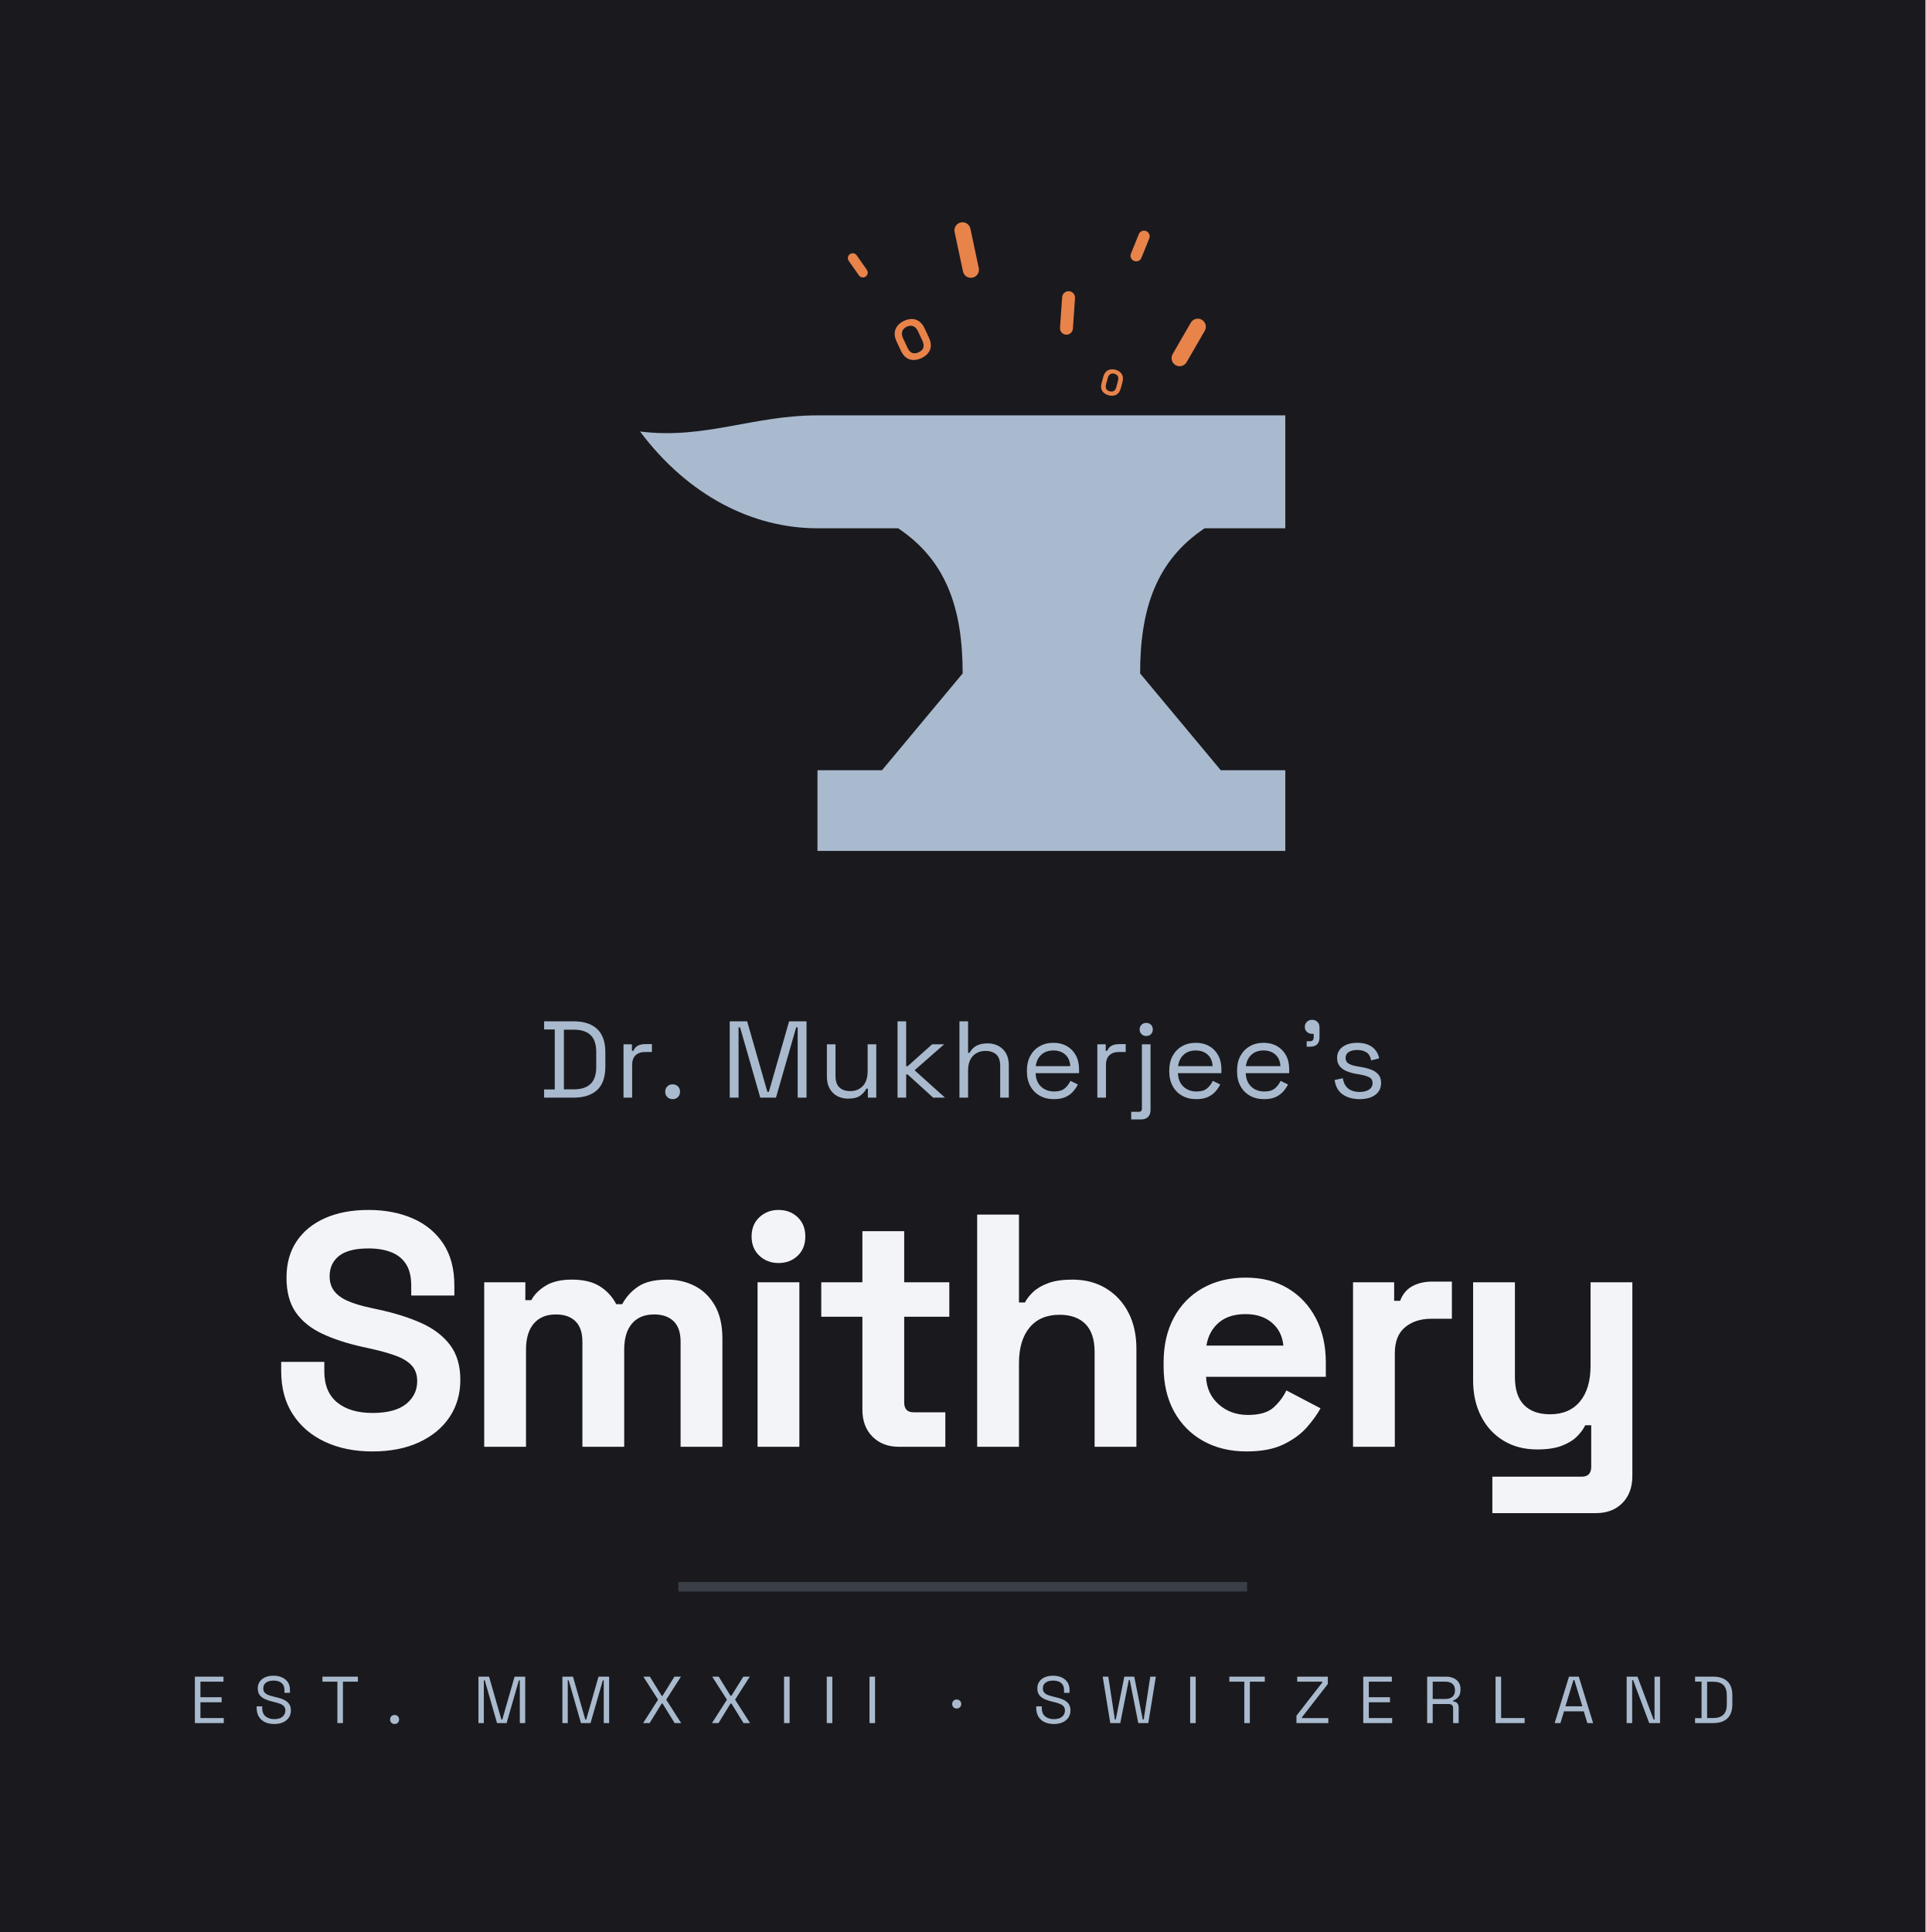
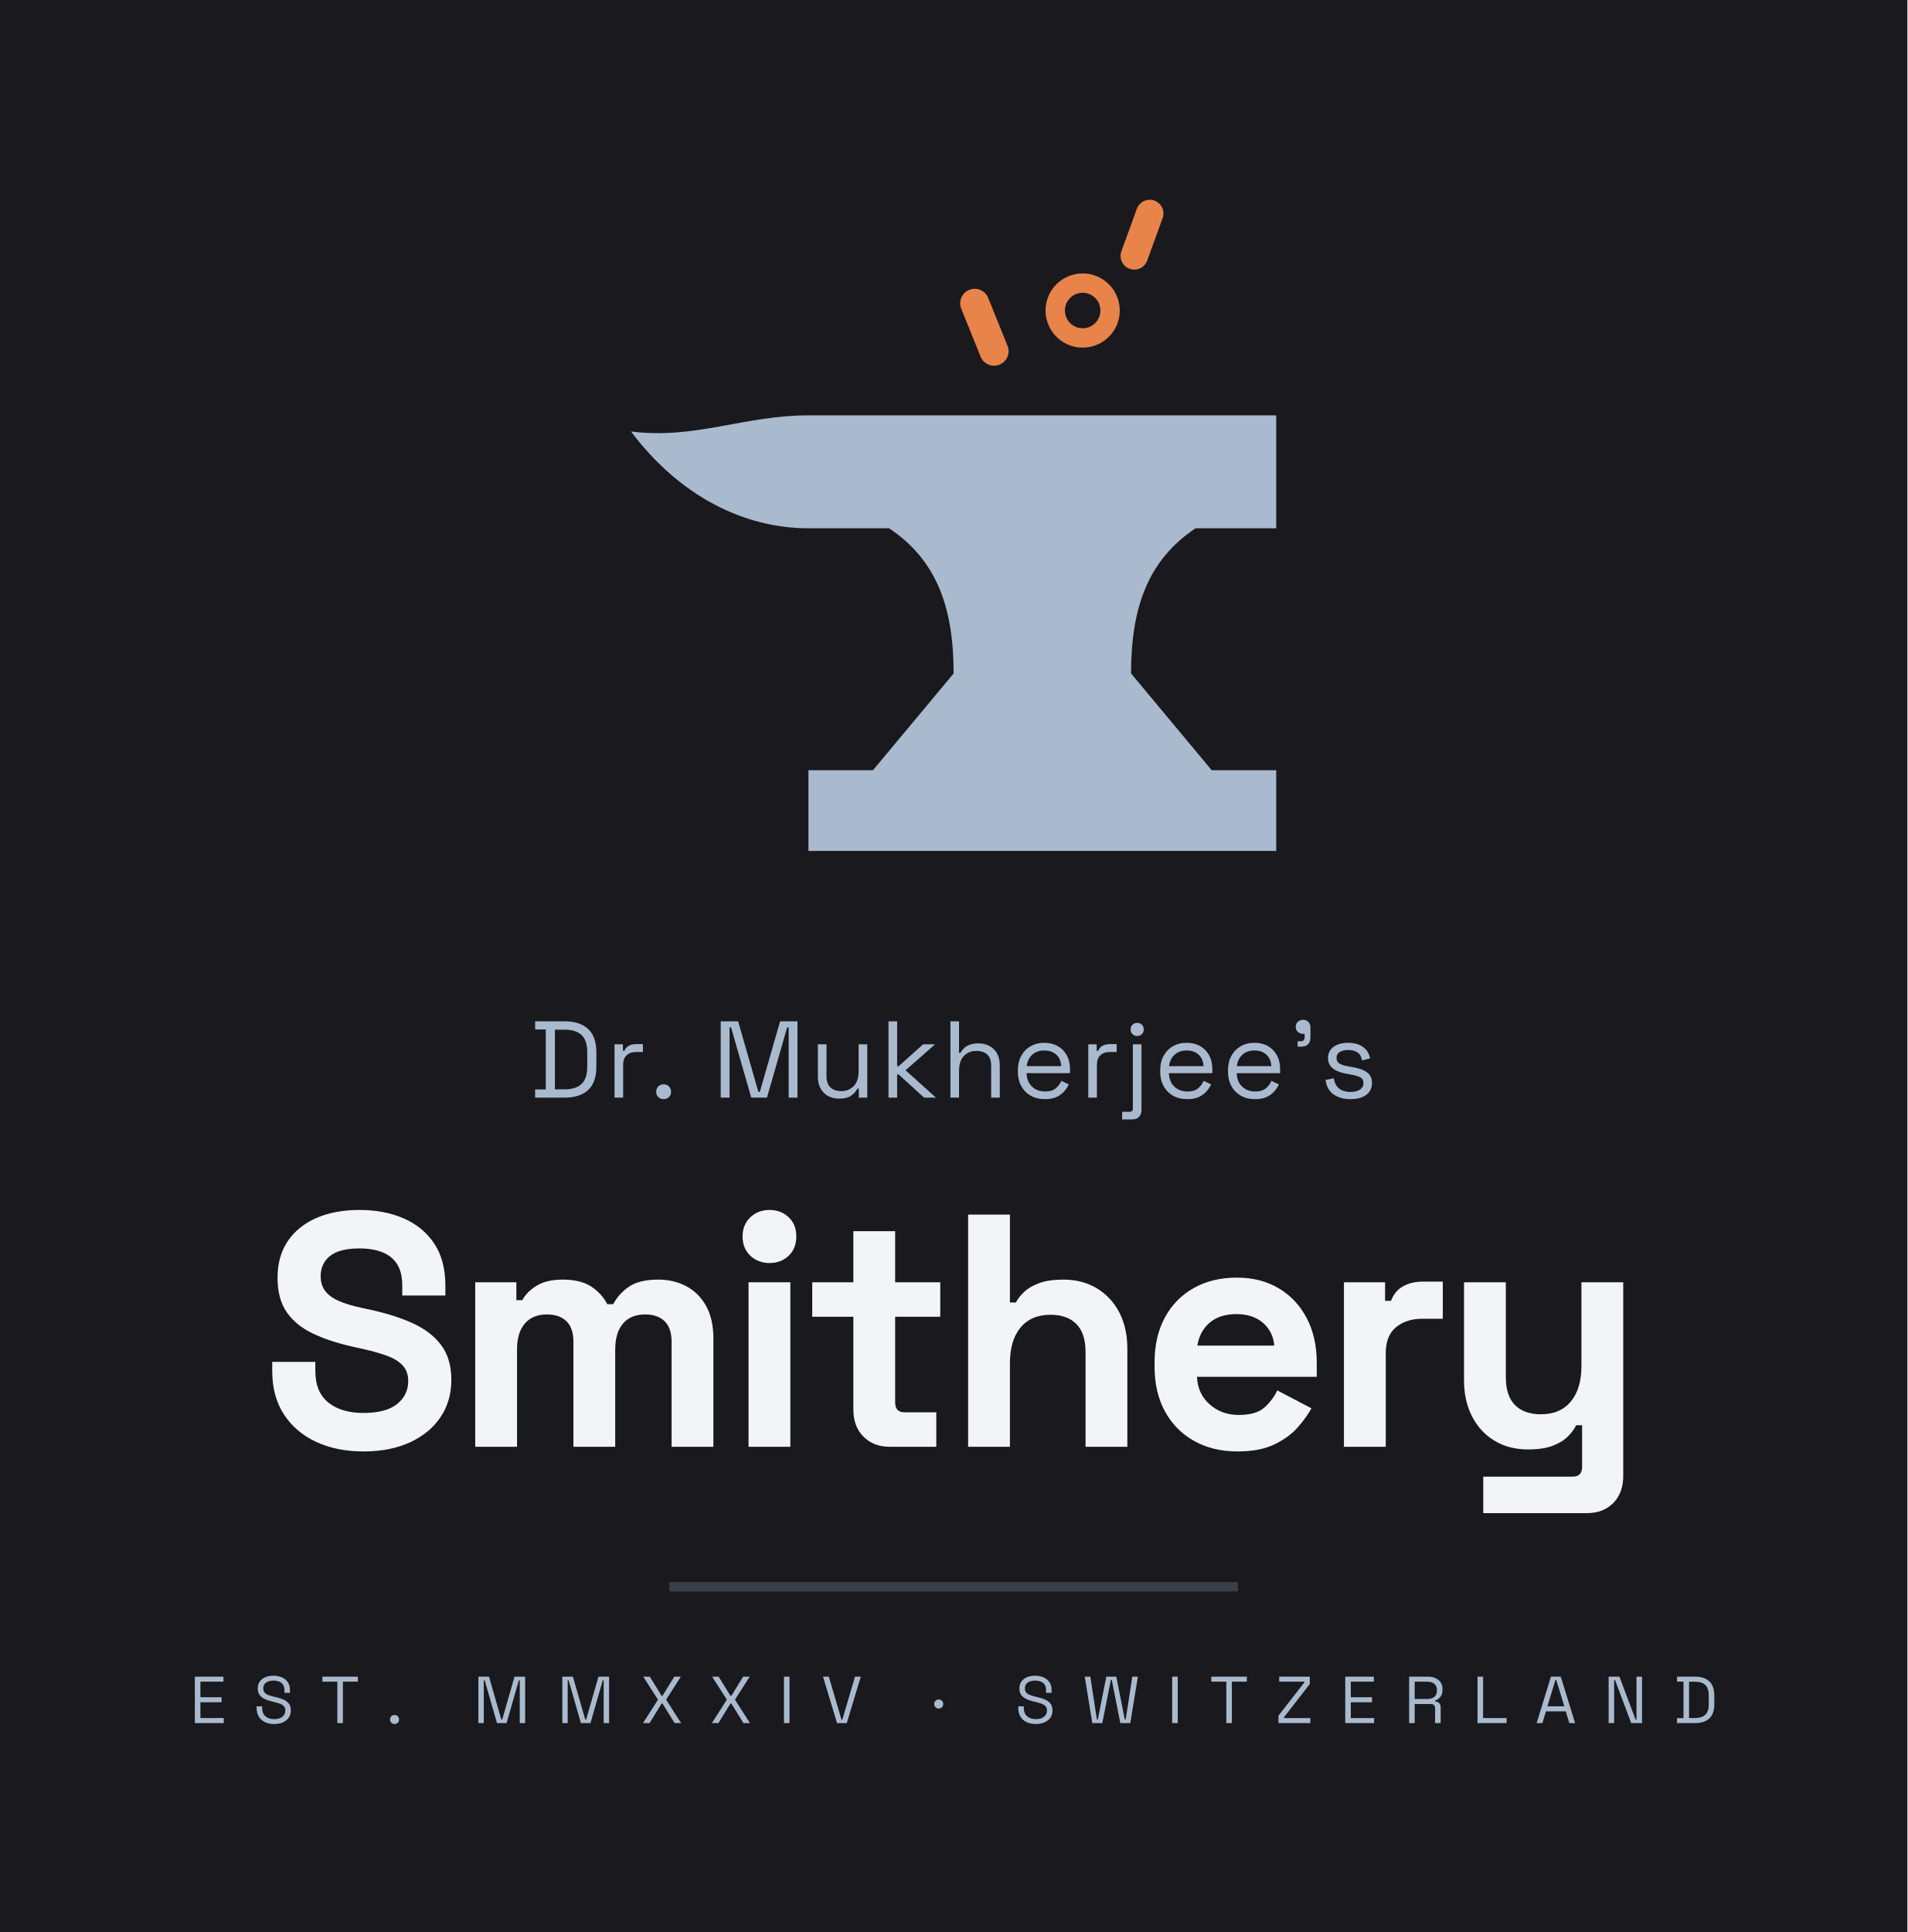
- <svg xmlns="http://www.w3.org/2000/svg" viewBox="0 0 406.298 407.712" width="406.298" height="407.712">
+ <svg xmlns="http://www.w3.org/2000/svg" viewBox="0 0 402.532 407.712" width="402.532" height="407.712">
  <rect width="100%" height="100%" fill="#1A1A1E" />
  <g transform="translate(40 40)">
-     <g transform="translate(88.244 0)">
+     <g transform="translate(86.361 0)">
      <g transform="scale(1.702) translate(-4 -2)">
-         <path d="M42.887 22.901Q42.1 23.268 41.422 23.056Q40.743 22.843 40.332 21.961L39.811 20.844Q39.412 19.988 39.679 19.319Q39.946 18.65 40.733 18.283Q41.526 17.913 42.207 18.14Q42.888 18.367 43.288 19.223L43.808 20.34Q44.22 21.222 43.95 21.877Q43.68 22.532 42.887 22.901ZM42.549 22.178Q43.025 21.956 43.129 21.591Q43.233 21.226 43.008 20.744L42.458 19.564Q42.23 19.075 41.863 18.942Q41.495 18.808 41.07 19.006Q40.632 19.21 40.51 19.584Q40.387 19.958 40.605 20.428L41.156 21.608Q41.389 22.109 41.738 22.252Q42.086 22.394 42.549 22.178Z" fill="#E8834A" />
-         <path d="M66.095 27.51Q65.556 27.365 65.31 26.98Q65.064 26.595 65.226 25.991L65.431 25.226Q65.588 24.639 65.996 24.42Q66.404 24.201 66.943 24.345Q67.487 24.491 67.728 24.884Q67.97 25.277 67.813 25.864L67.608 26.629Q67.446 27.233 67.042 27.444Q66.639 27.655 66.095 27.51ZM66.228 27.014Q66.554 27.102 66.756 26.965Q66.958 26.828 67.047 26.497L67.264 25.689Q67.353 25.354 67.227 25.137Q67.102 24.919 66.811 24.841Q66.511 24.761 66.296 24.894Q66.08 25.027 65.994 25.349L65.778 26.157Q65.686 26.501 65.798 26.715Q65.911 26.929 66.228 27.014Z" fill="#E8834A" />
-         <rect x="47.5" y="6" width="2" height="7" rx="1" fill="#E8834A" transform="rotate(-12 48.5 9.5)" />
-         <rect x="34.4" y="9.7" width="1.2" height="3.4" rx="0.6" fill="#E8834A" transform="rotate(-35 35 11.4)" />
-         <rect x="60.2" y="14.6" width="1.6" height="5.4" rx="0.8" fill="#E8834A" transform="rotate(4 61 17.3)" />
-         <rect x="69.3" y="7" width="1.4" height="4" rx="0.7" fill="#E8834A" transform="rotate(22 70 9)" />
-         <rect x="75" y="17.7" width="2" height="6.5" rx="1" fill="#E8834A" transform="rotate(30 76 21)" />
+         <rect x="50" y="14" width="3.6" height="10" rx="1.8" fill="#E8834A" transform="rotate(-22 52 19)" />
+         <circle cx="64" cy="17" r="3.4" fill="none" stroke="#E8834A" stroke-width="2.4" />
+         <rect x="69.5" y="3" width="3.4" height="9" rx="1.7" fill="#E8834A" transform="rotate(20 71 8)" />
        <path d="M30 30 H88 V44 H78 C72 48 70 54 70 62 L80 74 H88 V84 H30 V74 H38 L48 62 C48 54 46 48 40 44 H30 C22 44 14 40 8 32 C16 33 22 30 30 30 Z" fill="#A9BACE" />
      </g>
    </g>
    <g transform="translate(0 169)">
-       <path d="M74.816 22.632V20.911H77.062V8.253H74.816V6.532H81.08Q84.258 6.532 85.998 8.144Q87.737 9.756 87.737 13.097V16.084Q87.737 19.425 85.998 21.028Q84.258 22.632 81.08 22.632ZM78.988 20.884H81.094Q83.424 20.884 84.618 19.739Q85.812 18.593 85.812 16.159V13.021Q85.812 10.564 84.618 9.43Q83.424 8.296 81.094 8.296H78.988ZM91.568 22.632V11.387H93.342V12.757H93.658Q93.96 12.018 94.579 11.68Q95.198 11.341 96.225 11.341H97.556V13.003H96.098Q94.879 13.003 94.134 13.679Q93.388 14.355 93.388 15.787V22.632ZM101.933 22.954Q101.254 22.954 100.81 22.514Q100.365 22.075 100.365 21.388Q100.365 20.701 100.81 20.263Q101.254 19.825 101.933 19.825Q102.611 19.825 103.053 20.265Q103.494 20.704 103.494 21.391Q103.494 22.078 103.053 22.516Q102.611 22.954 101.933 22.954ZM113.98 22.632V6.532H117.655L121.924 21.411H122.24L126.509 6.532H130.184V22.632H128.318V7.8H128.002L123.74 22.632H120.424L116.162 7.8H115.846V22.632ZM138.938 22.849Q137.702 22.849 136.685 22.313Q135.669 21.777 135.076 20.736Q134.483 19.696 134.483 18.195V11.387H136.303V18.063Q136.303 19.727 137.14 20.493Q137.976 21.26 139.411 21.26Q141.022 21.26 142.052 20.195Q143.082 19.13 143.082 17.036V11.387H144.902V22.632H143.128V20.729H142.812Q142.438 21.532 141.549 22.191Q140.659 22.849 138.938 22.849ZM149.39 22.632V6.532H151.21V16.005H151.526L156.686 11.387H159.217L152.987 16.858L159.401 22.632H156.9L151.526 17.742H151.21V22.632ZM162.454 22.632V6.532H164.274V13.182H164.59Q164.839 12.684 165.304 12.226Q165.768 11.768 166.522 11.477Q167.275 11.187 168.418 11.187Q169.67 11.187 170.679 11.723Q171.688 12.259 172.281 13.288Q172.873 14.316 172.873 15.824V22.632H171.053V15.956Q171.053 14.276 170.217 13.526Q169.38 12.776 167.946 12.776Q166.334 12.776 165.304 13.833Q164.274 14.89 164.274 16.983V22.632ZM182.408 22.954Q180.69 22.954 179.407 22.23Q178.124 21.505 177.407 20.191Q176.691 18.876 176.691 17.148V16.872Q176.691 15.127 177.404 13.82Q178.117 12.514 179.38 11.79Q180.644 11.065 182.281 11.065Q183.878 11.065 185.095 11.747Q186.313 12.43 187.003 13.687Q187.693 14.944 187.693 16.659V17.469H178.524Q178.587 19.295 179.684 20.317Q180.782 21.339 182.435 21.339Q183.899 21.339 184.678 20.679Q185.457 20.019 185.87 19.098L187.439 19.85Q187.101 20.562 186.491 21.28Q185.882 21.998 184.903 22.476Q183.923 22.954 182.408 22.954ZM178.547 15.993H185.843Q185.751 14.416 184.78 13.548Q183.809 12.681 182.274 12.681Q180.742 12.681 179.758 13.548Q178.774 14.416 178.547 15.993ZM191.549 22.632V11.387H193.323V12.757H193.639Q193.941 12.018 194.56 11.68Q195.179 11.341 196.206 11.341H197.537V13.003H196.079Q194.86 13.003 194.115 13.679Q193.369 14.355 193.369 15.787V22.632ZM198.696 27.232V25.63H200.278Q200.956 25.63 200.956 24.94V11.387H202.776V25.244Q202.776 26.172 202.258 26.702Q201.739 27.232 200.769 27.232ZM201.866 9.629Q201.28 9.629 200.878 9.237Q200.477 8.845 200.477 8.246Q200.477 7.63 200.878 7.247Q201.28 6.863 201.866 6.863Q202.475 6.863 202.865 7.247Q203.255 7.63 203.255 8.246Q203.255 8.845 202.865 9.237Q202.475 9.629 201.866 9.629ZM212.446 22.954Q210.728 22.954 209.445 22.23Q208.162 21.505 207.445 20.191Q206.729 18.876 206.729 17.148V16.872Q206.729 15.127 207.442 13.82Q208.155 12.514 209.418 11.79Q210.682 11.065 212.319 11.065Q213.916 11.065 215.133 11.747Q216.351 12.43 217.041 13.687Q217.731 14.944 217.731 16.659V17.469H208.562Q208.625 19.295 209.722 20.317Q210.82 21.339 212.473 21.339Q213.937 21.339 214.716 20.679Q215.495 20.019 215.908 19.098L217.477 19.85Q217.139 20.562 216.529 21.28Q215.92 21.998 214.941 22.476Q213.961 22.954 212.446 22.954ZM208.585 15.993H215.881Q215.789 14.416 214.818 13.548Q213.847 12.681 212.312 12.681Q210.78 12.681 209.796 13.548Q208.812 14.416 208.585 15.993ZM226.752 22.954Q225.034 22.954 223.751 22.23Q222.468 21.505 221.751 20.191Q221.035 18.876 221.035 17.148V16.872Q221.035 15.127 221.748 13.82Q222.461 12.514 223.724 11.79Q224.988 11.065 226.625 11.065Q228.222 11.065 229.439 11.747Q230.657 12.43 231.347 13.687Q232.037 14.944 232.037 16.659V17.469H222.868Q222.931 19.295 224.028 20.317Q225.126 21.339 226.779 21.339Q228.243 21.339 229.022 20.679Q229.801 20.019 230.214 19.098L231.783 19.85Q231.445 20.562 230.835 21.28Q230.226 21.998 229.247 22.476Q228.267 22.954 226.752 22.954ZM222.891 15.993H230.187Q230.095 14.416 229.124 13.548Q228.153 12.681 226.618 12.681Q225.086 12.681 224.102 13.548Q223.118 14.416 222.891 15.993ZM235.724 11.878V10.739H236.376Q237.206 10.739 237.206 9.91V9.174H236.88Q236.221 9.174 235.775 8.76Q235.329 8.347 235.329 7.708Q235.329 7.05 235.775 6.63Q236.221 6.21 236.88 6.21Q237.545 6.21 237.988 6.65Q238.431 7.089 238.431 7.768V9.89Q238.431 11.878 236.459 11.878ZM246.882 22.954Q244.798 22.954 243.363 21.988Q241.929 21.022 241.614 18.918L243.351 18.538Q243.528 19.637 244.039 20.268Q244.549 20.9 245.292 21.169Q246.035 21.438 246.882 21.438Q248.155 21.438 248.891 20.934Q249.627 20.431 249.627 19.575Q249.627 18.703 248.93 18.342Q248.234 17.981 247.009 17.765L246.071 17.601Q244.973 17.403 244.082 17.017Q243.191 16.631 242.667 15.967Q242.142 15.303 242.142 14.29Q242.142 12.768 243.311 11.917Q244.479 11.065 246.405 11.065Q248.314 11.065 249.506 11.924Q250.697 12.784 251.023 14.343L249.328 14.779Q249.112 13.579 248.336 13.08Q247.56 12.581 246.405 12.581Q245.267 12.581 244.601 13.008Q243.936 13.434 243.936 14.25Q243.936 15.064 244.559 15.442Q245.182 15.821 246.258 16.008L247.196 16.172Q248.386 16.37 249.343 16.733Q250.3 17.096 250.86 17.757Q251.421 18.417 251.421 19.515Q251.421 21.162 250.195 22.058Q248.969 22.954 246.882 22.954Z" fill="#A9BACE" />
-       <path d="M38.584 97.298Q32.914 97.298 28.574 95.268Q24.234 93.238 21.784 89.458Q19.334 85.678 19.334 80.358V78.398H28.434V80.358Q28.434 84.768 31.164 86.973Q33.894 89.178 38.584 89.178Q43.344 89.178 45.689 87.288Q48.034 85.398 48.034 82.458Q48.034 80.428 46.879 79.168Q45.724 77.908 43.519 77.103Q41.314 76.298 38.164 75.598L36.554 75.248Q31.514 74.128 27.909 72.413Q24.304 70.698 22.379 67.898Q20.454 65.098 20.454 60.618Q20.454 56.138 22.589 52.953Q24.724 49.768 28.609 48.053Q32.494 46.338 37.744 46.338Q42.994 46.338 47.089 48.123Q51.184 49.908 53.529 53.443Q55.874 56.978 55.874 62.298V64.398H46.774V62.298Q46.774 59.498 45.689 57.783Q44.604 56.068 42.574 55.263Q40.544 54.458 37.744 54.458Q33.544 54.458 31.549 56.033Q29.554 57.608 29.554 60.338Q29.554 62.158 30.499 63.418Q31.444 64.678 33.334 65.518Q35.224 66.358 38.164 66.988L39.774 67.338Q45.024 68.458 48.909 70.208Q52.794 71.958 54.964 74.828Q57.134 77.698 57.134 82.178Q57.134 86.658 54.859 90.053Q52.584 93.448 48.419 95.373Q44.254 97.298 38.584 97.298ZM62.174 96.318V61.598H70.854V65.378H72.114Q73.024 63.628 75.124 62.333Q77.224 61.038 80.654 61.038Q84.364 61.038 86.604 62.473Q88.844 63.908 90.034 66.218H91.294Q92.484 63.978 94.654 62.508Q96.824 61.038 100.814 61.038Q104.034 61.038 106.659 62.403Q109.284 63.768 110.859 66.533Q112.434 69.298 112.434 73.498V96.318H103.614V74.128Q103.614 71.258 102.144 69.823Q100.674 68.388 98.014 68.388Q95.004 68.388 93.359 70.313Q91.714 72.238 91.714 75.808V96.318H82.894V74.128Q82.894 71.258 81.424 69.823Q79.954 68.388 77.294 68.388Q74.284 68.388 72.639 70.313Q70.994 72.238 70.994 75.808V96.318ZM119.854 96.318V61.598H128.674V96.318ZM124.264 57.538Q121.884 57.538 120.239 55.998Q118.594 54.458 118.594 51.938Q118.594 49.418 120.239 47.878Q121.884 46.338 124.264 46.338Q126.714 46.338 128.324 47.878Q129.934 49.418 129.934 51.938Q129.934 54.458 128.324 55.998Q126.714 57.538 124.264 57.538ZM149.674 96.318Q146.244 96.318 144.109 94.183Q141.974 92.048 141.974 88.478V68.878H133.294V61.598H141.974V50.818H150.794V61.598H160.314V68.878H150.794V86.938Q150.794 89.038 152.754 89.038H159.474V96.318ZM166.194 96.318V47.318H175.014V65.868H176.274Q176.834 64.748 178.024 63.628Q179.214 62.508 181.209 61.773Q183.204 61.038 186.284 61.038Q190.344 61.038 193.389 62.893Q196.434 64.748 198.114 68.003Q199.794 71.258 199.794 75.598V96.318H190.974V76.298Q190.974 72.378 189.049 70.418Q187.124 68.458 183.554 68.458Q179.494 68.458 177.254 71.153Q175.014 73.848 175.014 78.678V96.318ZM223.034 97.298Q217.854 97.298 213.899 95.093Q209.944 92.888 207.739 88.863Q205.534 84.838 205.534 79.378V78.538Q205.534 73.078 207.704 69.053Q209.874 65.028 213.794 62.823Q217.714 60.618 222.894 60.618Q228.004 60.618 231.784 62.893Q235.564 65.168 237.664 69.193Q239.764 73.218 239.764 78.538V81.548H214.494Q214.634 85.118 217.154 87.358Q219.674 89.598 223.314 89.598Q227.024 89.598 228.774 87.988Q230.524 86.378 231.434 84.418L238.644 88.198Q237.664 90.018 235.809 92.153Q233.954 94.288 230.874 95.793Q227.794 97.298 223.034 97.298ZM214.564 74.968H230.804Q230.524 71.958 228.389 70.138Q226.254 68.318 222.824 68.318Q219.254 68.318 217.154 70.138Q215.054 71.958 214.564 74.968ZM245.504 96.318V61.598H254.184V65.518H255.444Q256.214 63.418 257.999 62.438Q259.784 61.458 262.164 61.458H266.364V69.298H262.024Q258.664 69.298 256.494 71.083Q254.324 72.868 254.324 76.578V96.318ZM274.904 110.318V102.618H293.804Q295.764 102.618 295.764 100.518V91.768H294.504Q293.944 92.958 292.754 94.148Q291.564 95.338 289.534 96.108Q287.504 96.878 284.354 96.878Q280.294 96.878 277.249 95.023Q274.204 93.168 272.524 89.878Q270.844 86.588 270.844 82.318V61.598H279.664V81.618Q279.664 85.538 281.589 87.498Q283.514 89.458 287.084 89.458Q291.144 89.458 293.384 86.763Q295.624 84.068 295.624 79.238V61.598H304.444V102.478Q304.444 106.048 302.344 108.183Q300.244 110.318 296.744 110.318Z" fill="#F2F4F7" />
-       <path d="M1.123 154.624V144.824H7.154V145.888H2.295V149.17H6.762V150.234H2.295V153.56H7.219V154.624ZM17.868 154.82Q16.793 154.82 15.955 154.439Q15.117 154.058 14.637 153.297Q14.157 152.536 14.157 151.392V151.09H15.321V151.392Q15.321 152.612 16.031 153.202Q16.741 153.792 17.868 153.792Q19.009 153.792 19.612 153.28Q20.215 152.768 20.215 151.971Q20.215 151.436 19.944 151.11Q19.673 150.783 19.183 150.582Q18.692 150.381 18.032 150.222L17.303 150.042Q16.444 149.828 15.787 149.505Q15.131 149.182 14.761 148.657Q14.391 148.131 14.391 147.305Q14.391 146.479 14.808 145.876Q15.225 145.274 15.967 144.951Q16.709 144.628 17.7 144.628Q18.69 144.628 19.479 144.97Q20.268 145.312 20.727 145.979Q21.186 146.647 21.186 147.651V148.24H20.023V147.651Q20.023 146.942 19.721 146.504Q19.42 146.067 18.894 145.861Q18.369 145.656 17.7 145.656Q16.73 145.656 16.143 146.08Q15.555 146.504 15.555 147.289Q15.555 147.812 15.803 148.133Q16.052 148.455 16.514 148.653Q16.977 148.851 17.625 149.007L18.354 149.186Q19.205 149.38 19.888 149.695Q20.57 150.01 20.975 150.55Q21.379 151.089 21.379 151.955Q21.379 152.821 20.944 153.465Q20.509 154.11 19.72 154.465Q18.932 154.82 17.868 154.82ZM31.194 154.624V145.888H28.04V144.824H35.52V145.888H32.366V154.624ZM43.266 154.82Q42.853 154.82 42.582 154.552Q42.312 154.285 42.312 153.867Q42.312 153.449 42.582 153.182Q42.853 152.915 43.266 152.915Q43.679 152.915 43.948 153.183Q44.216 153.451 44.216 153.869Q44.216 154.287 43.948 154.553Q43.679 154.82 43.266 154.82ZM60.959 154.624V144.824H63.196L65.795 153.881H65.987L68.585 144.824H70.823V154.624H69.687V145.596H69.494L66.9 154.624H64.882L62.287 145.596H62.095V154.624ZM78.669 154.624V144.824H80.906L83.505 153.881H83.697L86.295 144.824H88.533V154.624H87.397V145.596H87.204L84.61 154.624H82.592L79.997 145.596H79.805V154.624ZM95.703 154.624 98.861 149.682 95.751 144.824H97.125L99.618 148.863H99.81L102.313 144.824H103.687L100.577 149.682L103.735 154.624H102.361L99.81 150.501H99.618L97.078 154.624ZM110.235 154.624 113.393 149.682 110.283 144.824H111.657L114.15 148.863H114.342L116.845 144.824H118.219L115.109 149.682L118.267 154.624H116.893L114.342 150.501H114.15L111.61 154.624ZM125.443 154.624V144.824H126.615V154.624ZM134.459 154.624V144.824H135.631V154.624ZM143.475 154.624V144.824H144.647V154.624ZM161.875 151.552Q161.462 151.552 161.192 151.285Q160.921 151.017 160.921 150.599Q160.921 150.181 161.192 149.914Q161.462 149.648 161.875 149.648Q162.288 149.648 162.557 149.915Q162.826 150.183 162.826 150.601Q162.826 151.019 162.557 151.286Q162.288 151.552 161.875 151.552ZM182.368 154.82Q181.293 154.82 180.455 154.439Q179.617 154.058 179.137 153.297Q178.657 152.536 178.657 151.392V151.09H179.821V151.392Q179.821 152.612 180.531 153.202Q181.241 153.792 182.368 153.792Q183.509 153.792 184.112 153.28Q184.715 152.768 184.715 151.971Q184.715 151.436 184.444 151.11Q184.173 150.783 183.683 150.582Q183.192 150.381 182.532 150.222L181.803 150.042Q180.944 149.828 180.287 149.505Q179.631 149.182 179.261 148.657Q178.891 148.131 178.891 147.305Q178.891 146.479 179.308 145.876Q179.725 145.274 180.467 144.951Q181.209 144.628 182.2 144.628Q183.19 144.628 183.979 144.97Q184.768 145.312 185.227 145.979Q185.686 146.647 185.686 147.651V148.24H184.523V147.651Q184.523 146.942 184.221 146.504Q183.92 146.067 183.394 145.861Q182.869 145.656 182.2 145.656Q181.23 145.656 180.643 146.08Q180.055 146.504 180.055 147.289Q180.055 147.812 180.303 148.133Q180.552 148.455 181.014 148.653Q181.477 148.851 182.125 149.007L182.854 149.186Q183.705 149.38 184.388 149.695Q185.07 150.01 185.475 150.55Q185.879 151.089 185.879 151.955Q185.879 152.821 185.444 153.465Q185.009 154.11 184.22 154.465Q183.432 154.82 182.368 154.82ZM194.28 154.624 192.683 144.824H193.861L195.251 153.873H195.443L197.242 144.824H199.34L201.139 153.873H201.331L202.721 144.824H203.899L202.302 154.624H200.194L198.387 145.518H198.195L196.388 154.624ZM211.137 154.624V144.824H212.309V154.624ZM222.56 154.624V145.888H219.406V144.824H226.886V145.888H223.732V154.624ZM233.566 154.624V153.067L239.026 146.044V145.88H233.726V144.824H240.183V146.381L234.722 153.404V153.568H240.29V154.624ZM247.663 154.624V144.824H253.694V145.888H248.835V149.17H253.302V150.234H248.835V153.56H253.759V154.624ZM261.145 154.624V144.824H265.103Q266.017 144.824 266.708 145.136Q267.399 145.448 267.792 146.031Q268.184 146.614 268.184 147.432V147.58Q268.184 148.542 267.725 149.103Q267.265 149.664 266.629 149.866V150.058Q267.139 150.076 267.467 150.389Q267.795 150.701 267.795 151.329V154.624H266.623V151.475Q266.623 151.06 266.398 150.83Q266.174 150.6 265.708 150.6H262.317V154.624ZM262.317 149.536H264.986Q265.952 149.536 266.482 149.07Q267.012 148.604 267.012 147.757V147.667Q267.012 146.82 266.494 146.354Q265.976 145.888 264.986 145.888H262.317ZM275.579 154.624V144.824H276.751V153.56H281.708V154.624ZM288.051 154.624 291.075 144.824H293.142L296.165 154.624H294.947L294.196 152.15H290.02L289.27 154.624ZM290.325 151.078H293.891L292.204 145.539H292.012ZM303.243 154.624V144.824H305.524L308.931 153.881H309.124V144.824H310.288V154.624H308.006L304.599 145.557H304.407V154.624ZM317.68 154.624V153.577H319.047V145.871H317.68V144.824H321.493Q323.427 144.824 324.486 145.805Q325.545 146.786 325.545 148.82V150.638Q325.545 152.672 324.486 153.648Q323.427 154.624 321.493 154.624ZM320.219 153.56H321.501Q322.92 153.56 323.646 152.863Q324.373 152.166 324.373 150.684V148.774Q324.373 147.278 323.646 146.588Q322.92 145.898 321.501 145.898H320.219Z" fill="#A9BACE" />
-       <rect x="103.149" y="124.848" width="120" height="2" fill="#3A3F47" />
+       <path d="M72.933 22.632V20.911H75.179V8.253H72.933V6.532H79.197Q82.375 6.532 84.115 8.144Q85.854 9.756 85.854 13.097V16.084Q85.854 19.425 84.115 21.028Q82.375 22.632 79.197 22.632ZM77.105 20.884H79.211Q81.541 20.884 82.735 19.739Q83.929 18.593 83.929 16.159V13.021Q83.929 10.564 82.735 9.43Q81.541 8.296 79.211 8.296H77.105ZM89.685 22.632V11.387H91.459V12.757H91.775Q92.077 12.018 92.696 11.68Q93.315 11.341 94.342 11.341H95.673V13.003H94.215Q92.996 13.003 92.251 13.679Q91.505 14.355 91.505 15.787V22.632ZM100.05 22.954Q99.371 22.954 98.927 22.514Q98.482 22.075 98.482 21.388Q98.482 20.701 98.927 20.263Q99.371 19.825 100.05 19.825Q100.728 19.825 101.17 20.265Q101.611 20.704 101.611 21.391Q101.611 22.078 101.17 22.516Q100.728 22.954 100.05 22.954ZM112.097 22.632V6.532H115.772L120.041 21.411H120.357L124.626 6.532H128.301V22.632H126.435V7.8H126.119L121.857 22.632H118.541L114.279 7.8H113.963V22.632ZM137.055 22.849Q135.819 22.849 134.802 22.313Q133.786 21.777 133.193 20.736Q132.6 19.696 132.6 18.195V11.387H134.42V18.063Q134.42 19.727 135.257 20.493Q136.093 21.26 137.528 21.26Q139.139 21.26 140.169 20.195Q141.199 19.13 141.199 17.036V11.387H143.019V22.632H141.245V20.729H140.929Q140.555 21.532 139.666 22.191Q138.776 22.849 137.055 22.849ZM147.507 22.632V6.532H149.327V16.005H149.643L154.803 11.387H157.334L151.104 16.858L157.518 22.632H155.017L149.643 17.742H149.327V22.632ZM160.571 22.632V6.532H162.391V13.182H162.707Q162.956 12.684 163.421 12.226Q163.885 11.768 164.639 11.477Q165.392 11.187 166.535 11.187Q167.787 11.187 168.796 11.723Q169.805 12.259 170.398 13.288Q170.99 14.316 170.99 15.824V22.632H169.17V15.956Q169.17 14.276 168.334 13.526Q167.497 12.776 166.063 12.776Q164.451 12.776 163.421 13.833Q162.391 14.89 162.391 16.983V22.632ZM180.525 22.954Q178.807 22.954 177.524 22.23Q176.241 21.505 175.524 20.191Q174.808 18.876 174.808 17.148V16.872Q174.808 15.127 175.521 13.82Q176.234 12.514 177.497 11.79Q178.761 11.065 180.398 11.065Q181.995 11.065 183.212 11.747Q184.43 12.43 185.12 13.687Q185.81 14.944 185.81 16.659V17.469H176.641Q176.704 19.295 177.801 20.317Q178.899 21.339 180.552 21.339Q182.016 21.339 182.795 20.679Q183.574 20.019 183.987 19.098L185.556 19.85Q185.218 20.562 184.608 21.28Q183.999 21.998 183.02 22.476Q182.04 22.954 180.525 22.954ZM176.664 15.993H183.96Q183.868 14.416 182.897 13.548Q181.926 12.681 180.391 12.681Q178.859 12.681 177.875 13.548Q176.891 14.416 176.664 15.993ZM189.666 22.632V11.387H191.44V12.757H191.756Q192.058 12.018 192.677 11.68Q193.296 11.341 194.323 11.341H195.654V13.003H194.196Q192.977 13.003 192.232 13.679Q191.486 14.355 191.486 15.787V22.632ZM196.813 27.232V25.63H198.395Q199.073 25.63 199.073 24.94V11.387H200.893V25.244Q200.893 26.172 200.375 26.702Q199.856 27.232 198.886 27.232ZM199.983 9.629Q199.397 9.629 198.995 9.237Q198.594 8.845 198.594 8.246Q198.594 7.63 198.995 7.247Q199.397 6.863 199.983 6.863Q200.592 6.863 200.982 7.247Q201.372 7.63 201.372 8.246Q201.372 8.845 200.982 9.237Q200.592 9.629 199.983 9.629ZM210.563 22.954Q208.845 22.954 207.562 22.23Q206.279 21.505 205.562 20.191Q204.846 18.876 204.846 17.148V16.872Q204.846 15.127 205.559 13.82Q206.272 12.514 207.535 11.79Q208.799 11.065 210.436 11.065Q212.033 11.065 213.25 11.747Q214.468 12.43 215.158 13.687Q215.848 14.944 215.848 16.659V17.469H206.679Q206.742 19.295 207.839 20.317Q208.937 21.339 210.59 21.339Q212.054 21.339 212.833 20.679Q213.612 20.019 214.025 19.098L215.594 19.85Q215.256 20.562 214.646 21.28Q214.037 21.998 213.058 22.476Q212.078 22.954 210.563 22.954ZM206.702 15.993H213.998Q213.906 14.416 212.935 13.548Q211.964 12.681 210.429 12.681Q208.897 12.681 207.913 13.548Q206.929 14.416 206.702 15.993ZM224.869 22.954Q223.151 22.954 221.868 22.23Q220.585 21.505 219.868 20.191Q219.152 18.876 219.152 17.148V16.872Q219.152 15.127 219.865 13.82Q220.578 12.514 221.841 11.79Q223.105 11.065 224.742 11.065Q226.339 11.065 227.556 11.747Q228.774 12.43 229.464 13.687Q230.154 14.944 230.154 16.659V17.469H220.985Q221.048 19.295 222.145 20.317Q223.243 21.339 224.896 21.339Q226.36 21.339 227.139 20.679Q227.918 20.019 228.331 19.098L229.9 19.85Q229.562 20.562 228.952 21.28Q228.343 21.998 227.364 22.476Q226.384 22.954 224.869 22.954ZM221.008 15.993H228.304Q228.212 14.416 227.241 13.548Q226.27 12.681 224.735 12.681Q223.203 12.681 222.219 13.548Q221.235 14.416 221.008 15.993ZM233.841 11.878V10.739H234.493Q235.323 10.739 235.323 9.91V9.174H234.997Q234.338 9.174 233.892 8.76Q233.446 8.347 233.446 7.708Q233.446 7.05 233.892 6.63Q234.338 6.21 234.997 6.21Q235.662 6.21 236.105 6.65Q236.548 7.089 236.548 7.768V9.89Q236.548 11.878 234.576 11.878ZM244.999 22.954Q242.915 22.954 241.48 21.988Q240.046 21.022 239.731 18.918L241.468 18.538Q241.645 19.637 242.156 20.268Q242.666 20.9 243.409 21.169Q244.152 21.438 244.999 21.438Q246.272 21.438 247.008 20.934Q247.744 20.431 247.744 19.575Q247.744 18.703 247.047 18.342Q246.351 17.981 245.126 17.765L244.188 17.601Q243.09 17.403 242.199 17.017Q241.308 16.631 240.784 15.967Q240.259 15.303 240.259 14.29Q240.259 12.768 241.428 11.917Q242.596 11.065 244.522 11.065Q246.431 11.065 247.623 11.924Q248.814 12.784 249.14 14.343L247.445 14.779Q247.229 13.579 246.453 13.08Q245.677 12.581 244.522 12.581Q243.384 12.581 242.718 13.008Q242.053 13.434 242.053 14.25Q242.053 15.064 242.676 15.442Q243.299 15.821 244.375 16.008L245.313 16.172Q246.503 16.37 247.46 16.733Q248.417 17.096 248.977 17.757Q249.538 18.417 249.538 19.515Q249.538 21.162 248.312 22.058Q247.086 22.954 244.999 22.954Z" fill="#A9BACE" />
+       <path d="M36.701 97.298Q31.031 97.298 26.691 95.268Q22.351 93.238 19.901 89.458Q17.451 85.678 17.451 80.358V78.398H26.551V80.358Q26.551 84.768 29.281 86.973Q32.011 89.178 36.701 89.178Q41.461 89.178 43.806 87.288Q46.151 85.398 46.151 82.458Q46.151 80.428 44.996 79.168Q43.841 77.908 41.636 77.103Q39.431 76.298 36.281 75.598L34.671 75.248Q29.631 74.128 26.026 72.413Q22.421 70.698 20.496 67.898Q18.571 65.098 18.571 60.618Q18.571 56.138 20.706 52.953Q22.841 49.768 26.726 48.053Q30.611 46.338 35.861 46.338Q41.111 46.338 45.206 48.123Q49.301 49.908 51.646 53.443Q53.991 56.978 53.991 62.298V64.398H44.891V62.298Q44.891 59.498 43.806 57.783Q42.721 56.068 40.691 55.263Q38.661 54.458 35.861 54.458Q31.661 54.458 29.666 56.033Q27.671 57.608 27.671 60.338Q27.671 62.158 28.616 63.418Q29.561 64.678 31.451 65.518Q33.341 66.358 36.281 66.988L37.891 67.338Q43.141 68.458 47.026 70.208Q50.911 71.958 53.081 74.828Q55.251 77.698 55.251 82.178Q55.251 86.658 52.976 90.053Q50.701 93.448 46.536 95.373Q42.371 97.298 36.701 97.298ZM60.291 96.318V61.598H68.971V65.378H70.231Q71.141 63.628 73.241 62.333Q75.341 61.038 78.771 61.038Q82.481 61.038 84.721 62.473Q86.961 63.908 88.151 66.218H89.411Q90.601 63.978 92.771 62.508Q94.941 61.038 98.931 61.038Q102.151 61.038 104.776 62.403Q107.401 63.768 108.976 66.533Q110.551 69.298 110.551 73.498V96.318H101.731V74.128Q101.731 71.258 100.261 69.823Q98.791 68.388 96.131 68.388Q93.121 68.388 91.476 70.313Q89.831 72.238 89.831 75.808V96.318H81.011V74.128Q81.011 71.258 79.541 69.823Q78.071 68.388 75.411 68.388Q72.401 68.388 70.756 70.313Q69.111 72.238 69.111 75.808V96.318ZM117.971 96.318V61.598H126.791V96.318ZM122.381 57.538Q120.001 57.538 118.356 55.998Q116.711 54.458 116.711 51.938Q116.711 49.418 118.356 47.878Q120.001 46.338 122.381 46.338Q124.831 46.338 126.441 47.878Q128.051 49.418 128.051 51.938Q128.051 54.458 126.441 55.998Q124.831 57.538 122.381 57.538ZM147.791 96.318Q144.361 96.318 142.226 94.183Q140.091 92.048 140.091 88.478V68.878H131.411V61.598H140.091V50.818H148.911V61.598H158.431V68.878H148.911V86.938Q148.911 89.038 150.871 89.038H157.591V96.318ZM164.311 96.318V47.318H173.131V65.868H174.391Q174.951 64.748 176.141 63.628Q177.331 62.508 179.326 61.773Q181.321 61.038 184.401 61.038Q188.461 61.038 191.506 62.893Q194.551 64.748 196.231 68.003Q197.911 71.258 197.911 75.598V96.318H189.091V76.298Q189.091 72.378 187.166 70.418Q185.241 68.458 181.671 68.458Q177.611 68.458 175.371 71.153Q173.131 73.848 173.131 78.678V96.318ZM221.151 97.298Q215.971 97.298 212.016 95.093Q208.061 92.888 205.856 88.863Q203.651 84.838 203.651 79.378V78.538Q203.651 73.078 205.821 69.053Q207.991 65.028 211.911 62.823Q215.831 60.618 221.011 60.618Q226.121 60.618 229.901 62.893Q233.681 65.168 235.781 69.193Q237.881 73.218 237.881 78.538V81.548H212.611Q212.751 85.118 215.271 87.358Q217.791 89.598 221.431 89.598Q225.141 89.598 226.891 87.988Q228.641 86.378 229.551 84.418L236.761 88.198Q235.781 90.018 233.926 92.153Q232.071 94.288 228.991 95.793Q225.911 97.298 221.151 97.298ZM212.681 74.968H228.921Q228.641 71.958 226.506 70.138Q224.371 68.318 220.941 68.318Q217.371 68.318 215.271 70.138Q213.171 71.958 212.681 74.968ZM243.621 96.318V61.598H252.301V65.518H253.561Q254.331 63.418 256.116 62.438Q257.901 61.458 260.281 61.458H264.481V69.298H260.141Q256.781 69.298 254.611 71.083Q252.441 72.868 252.441 76.578V96.318ZM273.021 110.318V102.618H291.921Q293.881 102.618 293.881 100.518V91.768H292.621Q292.061 92.958 290.871 94.148Q289.681 95.338 287.651 96.108Q285.621 96.878 282.471 96.878Q278.411 96.878 275.366 95.023Q272.321 93.168 270.641 89.878Q268.961 86.588 268.961 82.318V61.598H277.781V81.618Q277.781 85.538 279.706 87.498Q281.631 89.458 285.201 89.458Q289.261 89.458 291.501 86.763Q293.741 84.068 293.741 79.238V61.598H302.561V102.478Q302.561 106.048 300.461 108.183Q298.361 110.318 294.861 110.318Z" fill="#F2F4F7" />
+       <path d="M1.123 154.624V144.824H7.154V145.888H2.295V149.17H6.762V150.234H2.295V153.56H7.219V154.624ZM17.868 154.82Q16.793 154.82 15.955 154.439Q15.117 154.058 14.637 153.297Q14.157 152.536 14.157 151.392V151.09H15.321V151.392Q15.321 152.612 16.031 153.202Q16.741 153.792 17.868 153.792Q19.009 153.792 19.612 153.28Q20.215 152.768 20.215 151.971Q20.215 151.436 19.944 151.11Q19.673 150.783 19.183 150.582Q18.692 150.381 18.032 150.222L17.303 150.042Q16.444 149.828 15.787 149.505Q15.131 149.182 14.761 148.657Q14.391 148.131 14.391 147.305Q14.391 146.479 14.808 145.876Q15.225 145.274 15.967 144.951Q16.709 144.628 17.7 144.628Q18.69 144.628 19.479 144.97Q20.268 145.312 20.727 145.979Q21.186 146.647 21.186 147.651V148.24H20.023V147.651Q20.023 146.942 19.721 146.504Q19.42 146.067 18.894 145.861Q18.369 145.656 17.7 145.656Q16.73 145.656 16.143 146.08Q15.555 146.504 15.555 147.289Q15.555 147.812 15.803 148.133Q16.052 148.455 16.514 148.653Q16.977 148.851 17.625 149.007L18.354 149.186Q19.205 149.38 19.888 149.695Q20.57 150.01 20.975 150.55Q21.379 151.089 21.379 151.955Q21.379 152.821 20.944 153.465Q20.509 154.11 19.72 154.465Q18.932 154.82 17.868 154.82ZM31.194 154.624V145.888H28.04V144.824H35.52V145.888H32.366V154.624ZM43.266 154.82Q42.853 154.82 42.582 154.552Q42.312 154.285 42.312 153.867Q42.312 153.449 42.582 153.182Q42.853 152.915 43.266 152.915Q43.679 152.915 43.948 153.183Q44.216 153.451 44.216 153.869Q44.216 154.287 43.948 154.553Q43.679 154.82 43.266 154.82ZM60.959 154.624V144.824H63.196L65.795 153.881H65.987L68.585 144.824H70.823V154.624H69.687V145.596H69.494L66.9 154.624H64.882L62.287 145.596H62.095V154.624ZM78.669 154.624V144.824H80.906L83.505 153.881H83.697L86.295 144.824H88.533V154.624H87.397V145.596H87.204L84.61 154.624H82.592L79.997 145.596H79.805V154.624ZM95.703 154.624 98.861 149.682 95.751 144.824H97.125L99.618 148.863H99.81L102.313 144.824H103.687L100.577 149.682L103.735 154.624H102.361L99.81 150.501H99.618L97.078 154.624ZM110.235 154.624 113.393 149.682 110.283 144.824H111.657L114.15 148.863H114.342L116.845 144.824H118.219L115.109 149.682L118.267 154.624H116.893L114.342 150.501H114.15L111.61 154.624ZM125.443 154.624V144.824H126.615V154.624ZM136.647 154.624 133.687 144.824H134.906L137.584 153.911H137.76L140.438 144.824H141.656L138.697 154.624ZM158.109 151.552Q157.696 151.552 157.426 151.285Q157.155 151.017 157.155 150.599Q157.155 150.181 157.426 149.914Q157.696 149.648 158.109 149.648Q158.522 149.648 158.791 149.915Q159.06 150.183 159.06 150.601Q159.06 151.019 158.791 151.286Q158.522 151.552 158.109 151.552ZM178.602 154.82Q177.527 154.82 176.689 154.439Q175.851 154.058 175.371 153.297Q174.891 152.536 174.891 151.392V151.09H176.055V151.392Q176.055 152.612 176.765 153.202Q177.475 153.792 178.602 153.792Q179.743 153.792 180.346 153.28Q180.949 152.768 180.949 151.971Q180.949 151.436 180.678 151.11Q180.407 150.783 179.917 150.582Q179.426 150.381 178.766 150.222L178.037 150.042Q177.178 149.828 176.521 149.505Q175.865 149.182 175.495 148.657Q175.125 148.131 175.125 147.305Q175.125 146.479 175.542 145.876Q175.959 145.274 176.701 144.951Q177.443 144.628 178.434 144.628Q179.424 144.628 180.213 144.97Q181.002 145.312 181.461 145.979Q181.92 146.647 181.92 147.651V148.24H180.757V147.651Q180.757 146.942 180.455 146.504Q180.154 146.067 179.628 145.861Q179.103 145.656 178.434 145.656Q177.464 145.656 176.877 146.08Q176.289 146.504 176.289 147.289Q176.289 147.812 176.537 148.133Q176.786 148.455 177.248 148.653Q177.711 148.851 178.359 149.007L179.088 149.186Q179.939 149.38 180.622 149.695Q181.304 150.01 181.709 150.55Q182.113 151.089 182.113 151.955Q182.113 152.821 181.678 153.465Q181.243 154.11 180.454 154.465Q179.666 154.82 178.602 154.82ZM190.514 154.624 188.917 144.824H190.095L191.485 153.873H191.677L193.476 144.824H195.574L197.373 153.873H197.565L198.955 144.824H200.133L198.536 154.624H196.428L194.621 145.518H194.429L192.622 154.624ZM207.371 154.624V144.824H208.543V154.624ZM218.794 154.624V145.888H215.64V144.824H223.12V145.888H219.966V154.624ZM229.8 154.624V153.067L235.26 146.044V145.88H229.96V144.824H236.417V146.381L230.956 153.404V153.568H236.524V154.624ZM243.897 154.624V144.824H249.928V145.888H245.069V149.17H249.536V150.234H245.069V153.56H249.993V154.624ZM257.379 154.624V144.824H261.337Q262.251 144.824 262.942 145.136Q263.633 145.448 264.026 146.031Q264.418 146.614 264.418 147.432V147.58Q264.418 148.542 263.959 149.103Q263.499 149.664 262.863 149.866V150.058Q263.373 150.076 263.701 150.389Q264.029 150.701 264.029 151.329V154.624H262.857V151.475Q262.857 151.06 262.632 150.83Q262.408 150.6 261.942 150.6H258.551V154.624ZM258.551 149.536H261.22Q262.186 149.536 262.716 149.07Q263.246 148.604 263.246 147.757V147.667Q263.246 146.82 262.728 146.354Q262.21 145.888 261.22 145.888H258.551ZM271.813 154.624V144.824H272.985V153.56H277.942V154.624ZM284.285 154.624 287.309 144.824H289.376L292.399 154.624H291.181L290.43 152.15H286.254L285.504 154.624ZM286.559 151.078H290.125L288.438 145.539H288.246ZM299.477 154.624V144.824H301.758L305.165 153.881H305.358V144.824H306.522V154.624H304.24L300.833 145.557H300.641V154.624ZM313.914 154.624V153.577H315.281V145.871H313.914V144.824H317.727Q319.661 144.824 320.72 145.805Q321.779 146.786 321.779 148.82V150.638Q321.779 152.672 320.72 153.648Q319.661 154.624 317.727 154.624ZM316.453 153.56H317.735Q319.154 153.56 319.88 152.863Q320.607 152.166 320.607 150.684V148.774Q320.607 147.278 319.88 146.588Q319.154 145.898 317.735 145.898H316.453Z" fill="#A9BACE" />
+       <rect x="101.266" y="124.848" width="120" height="2" fill="#3A3F47" />
    </g>
  </g>
</svg>
